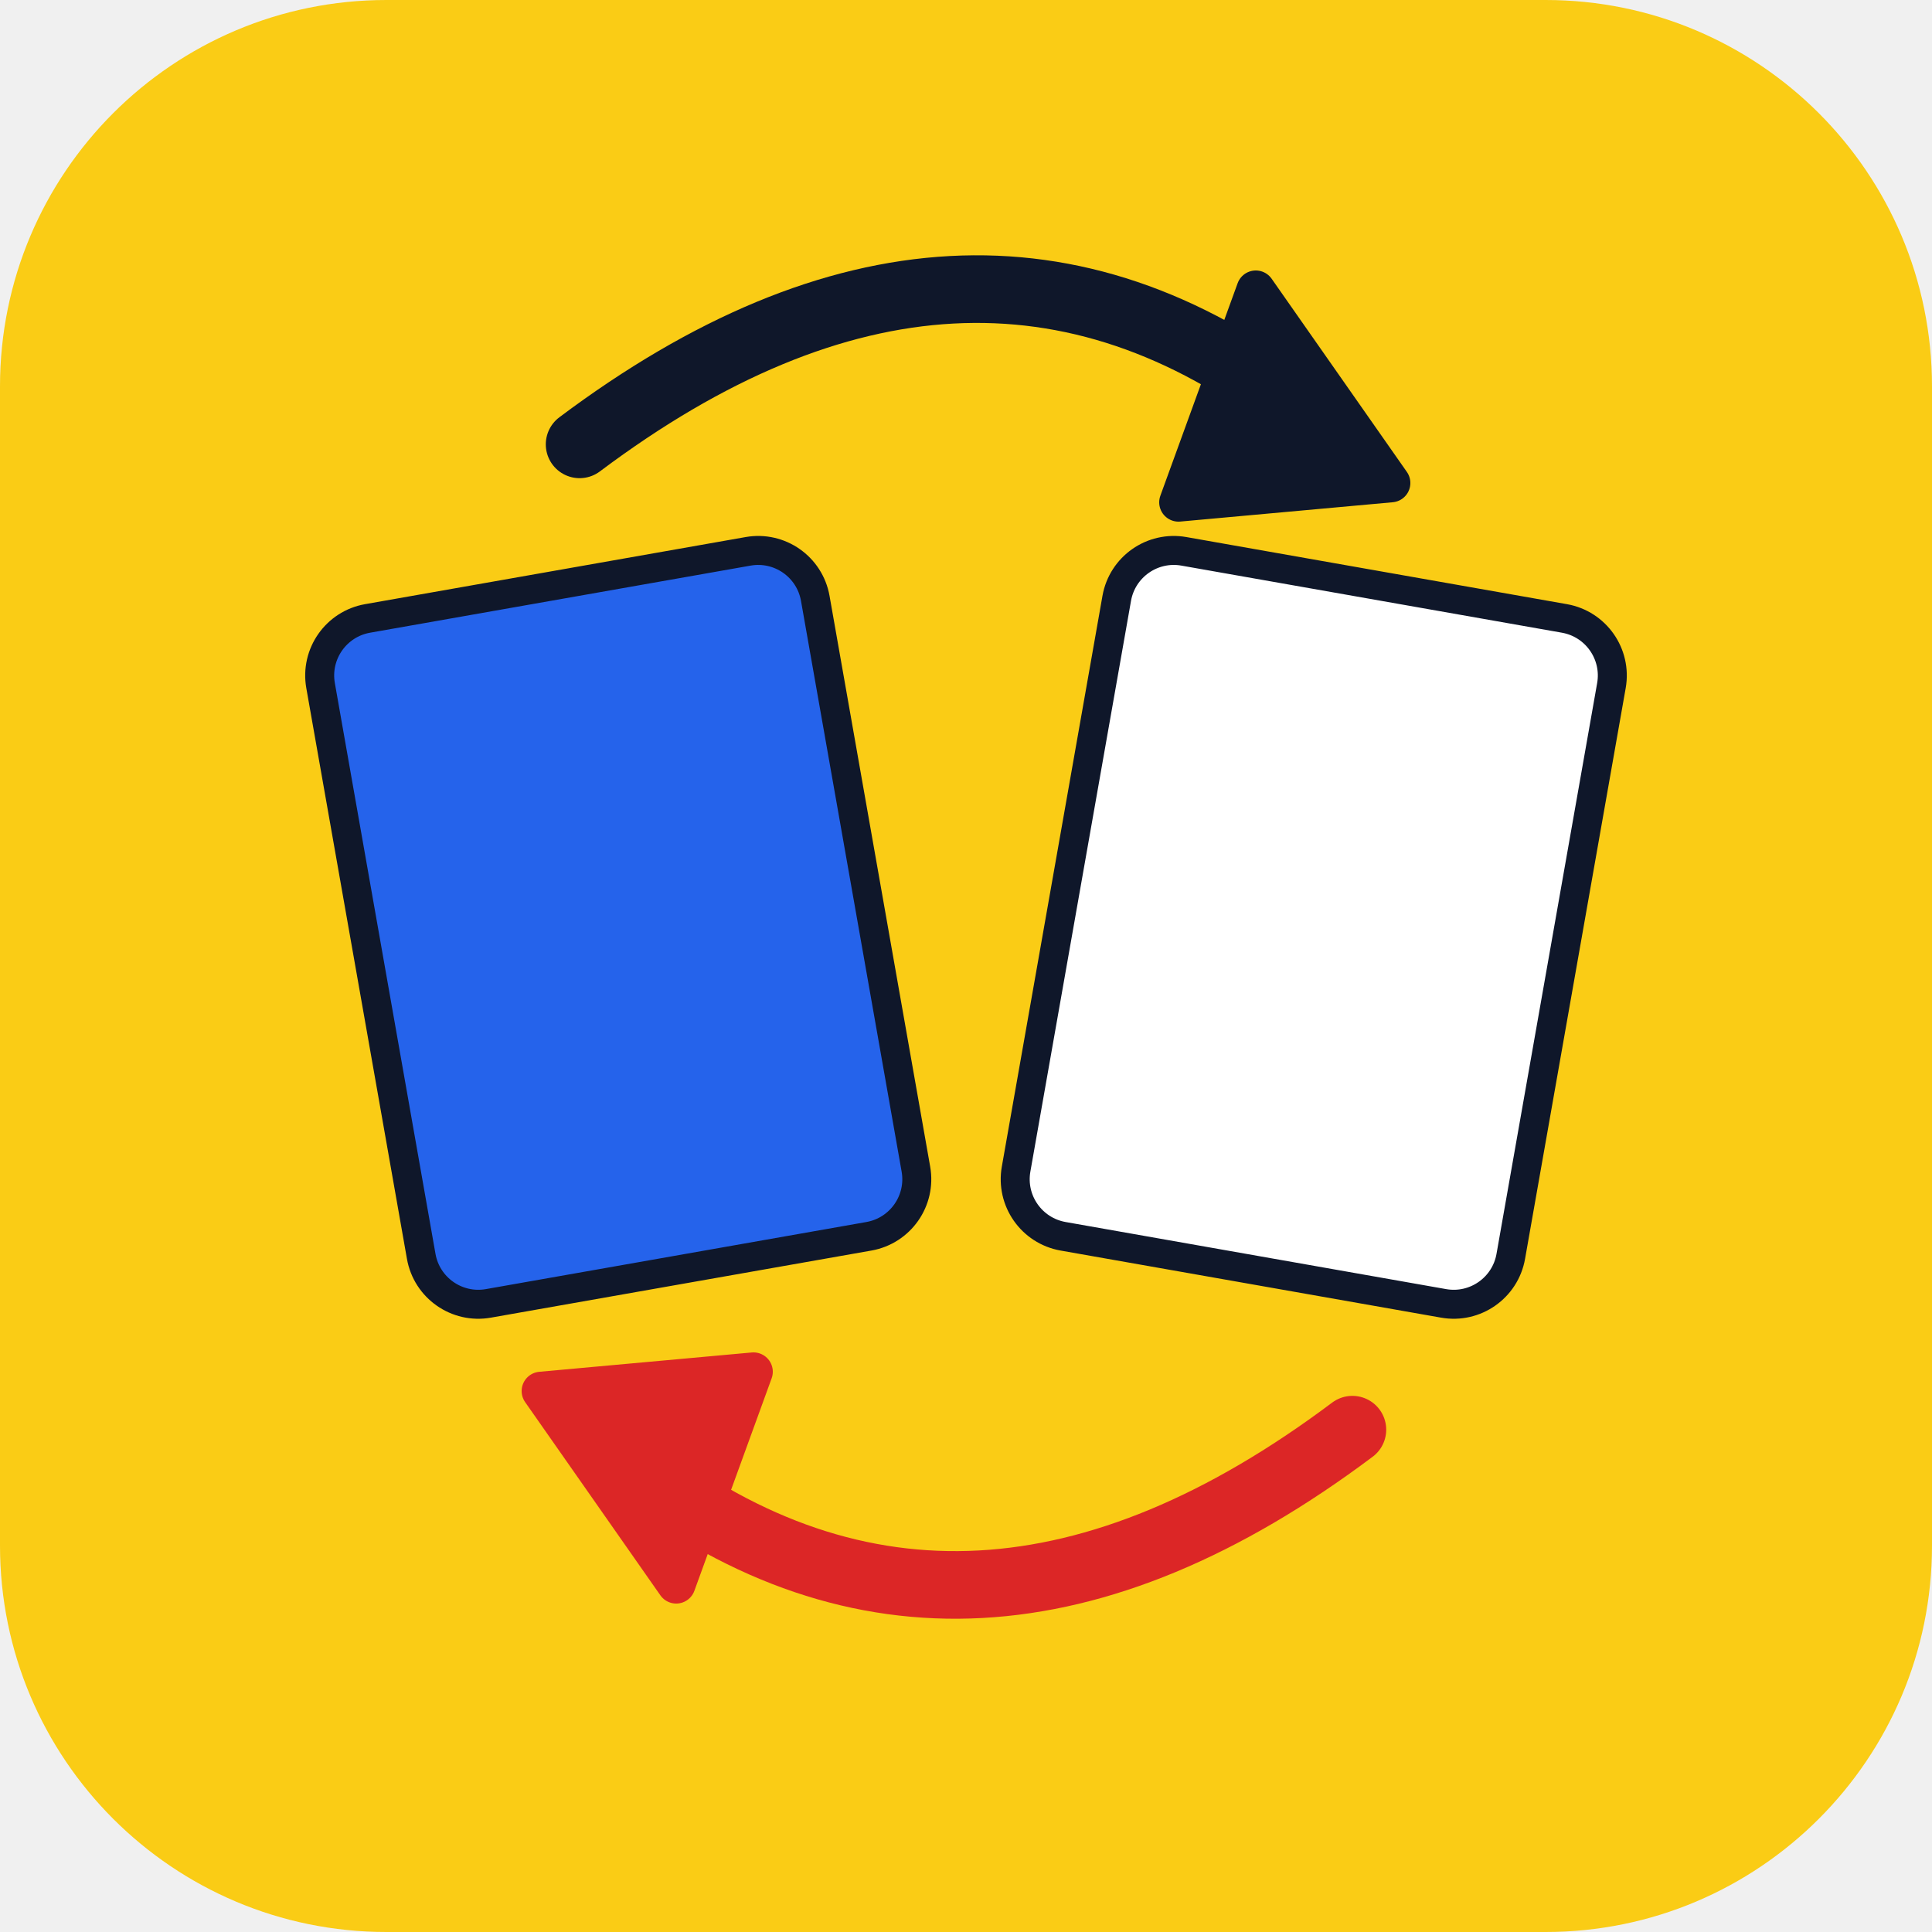
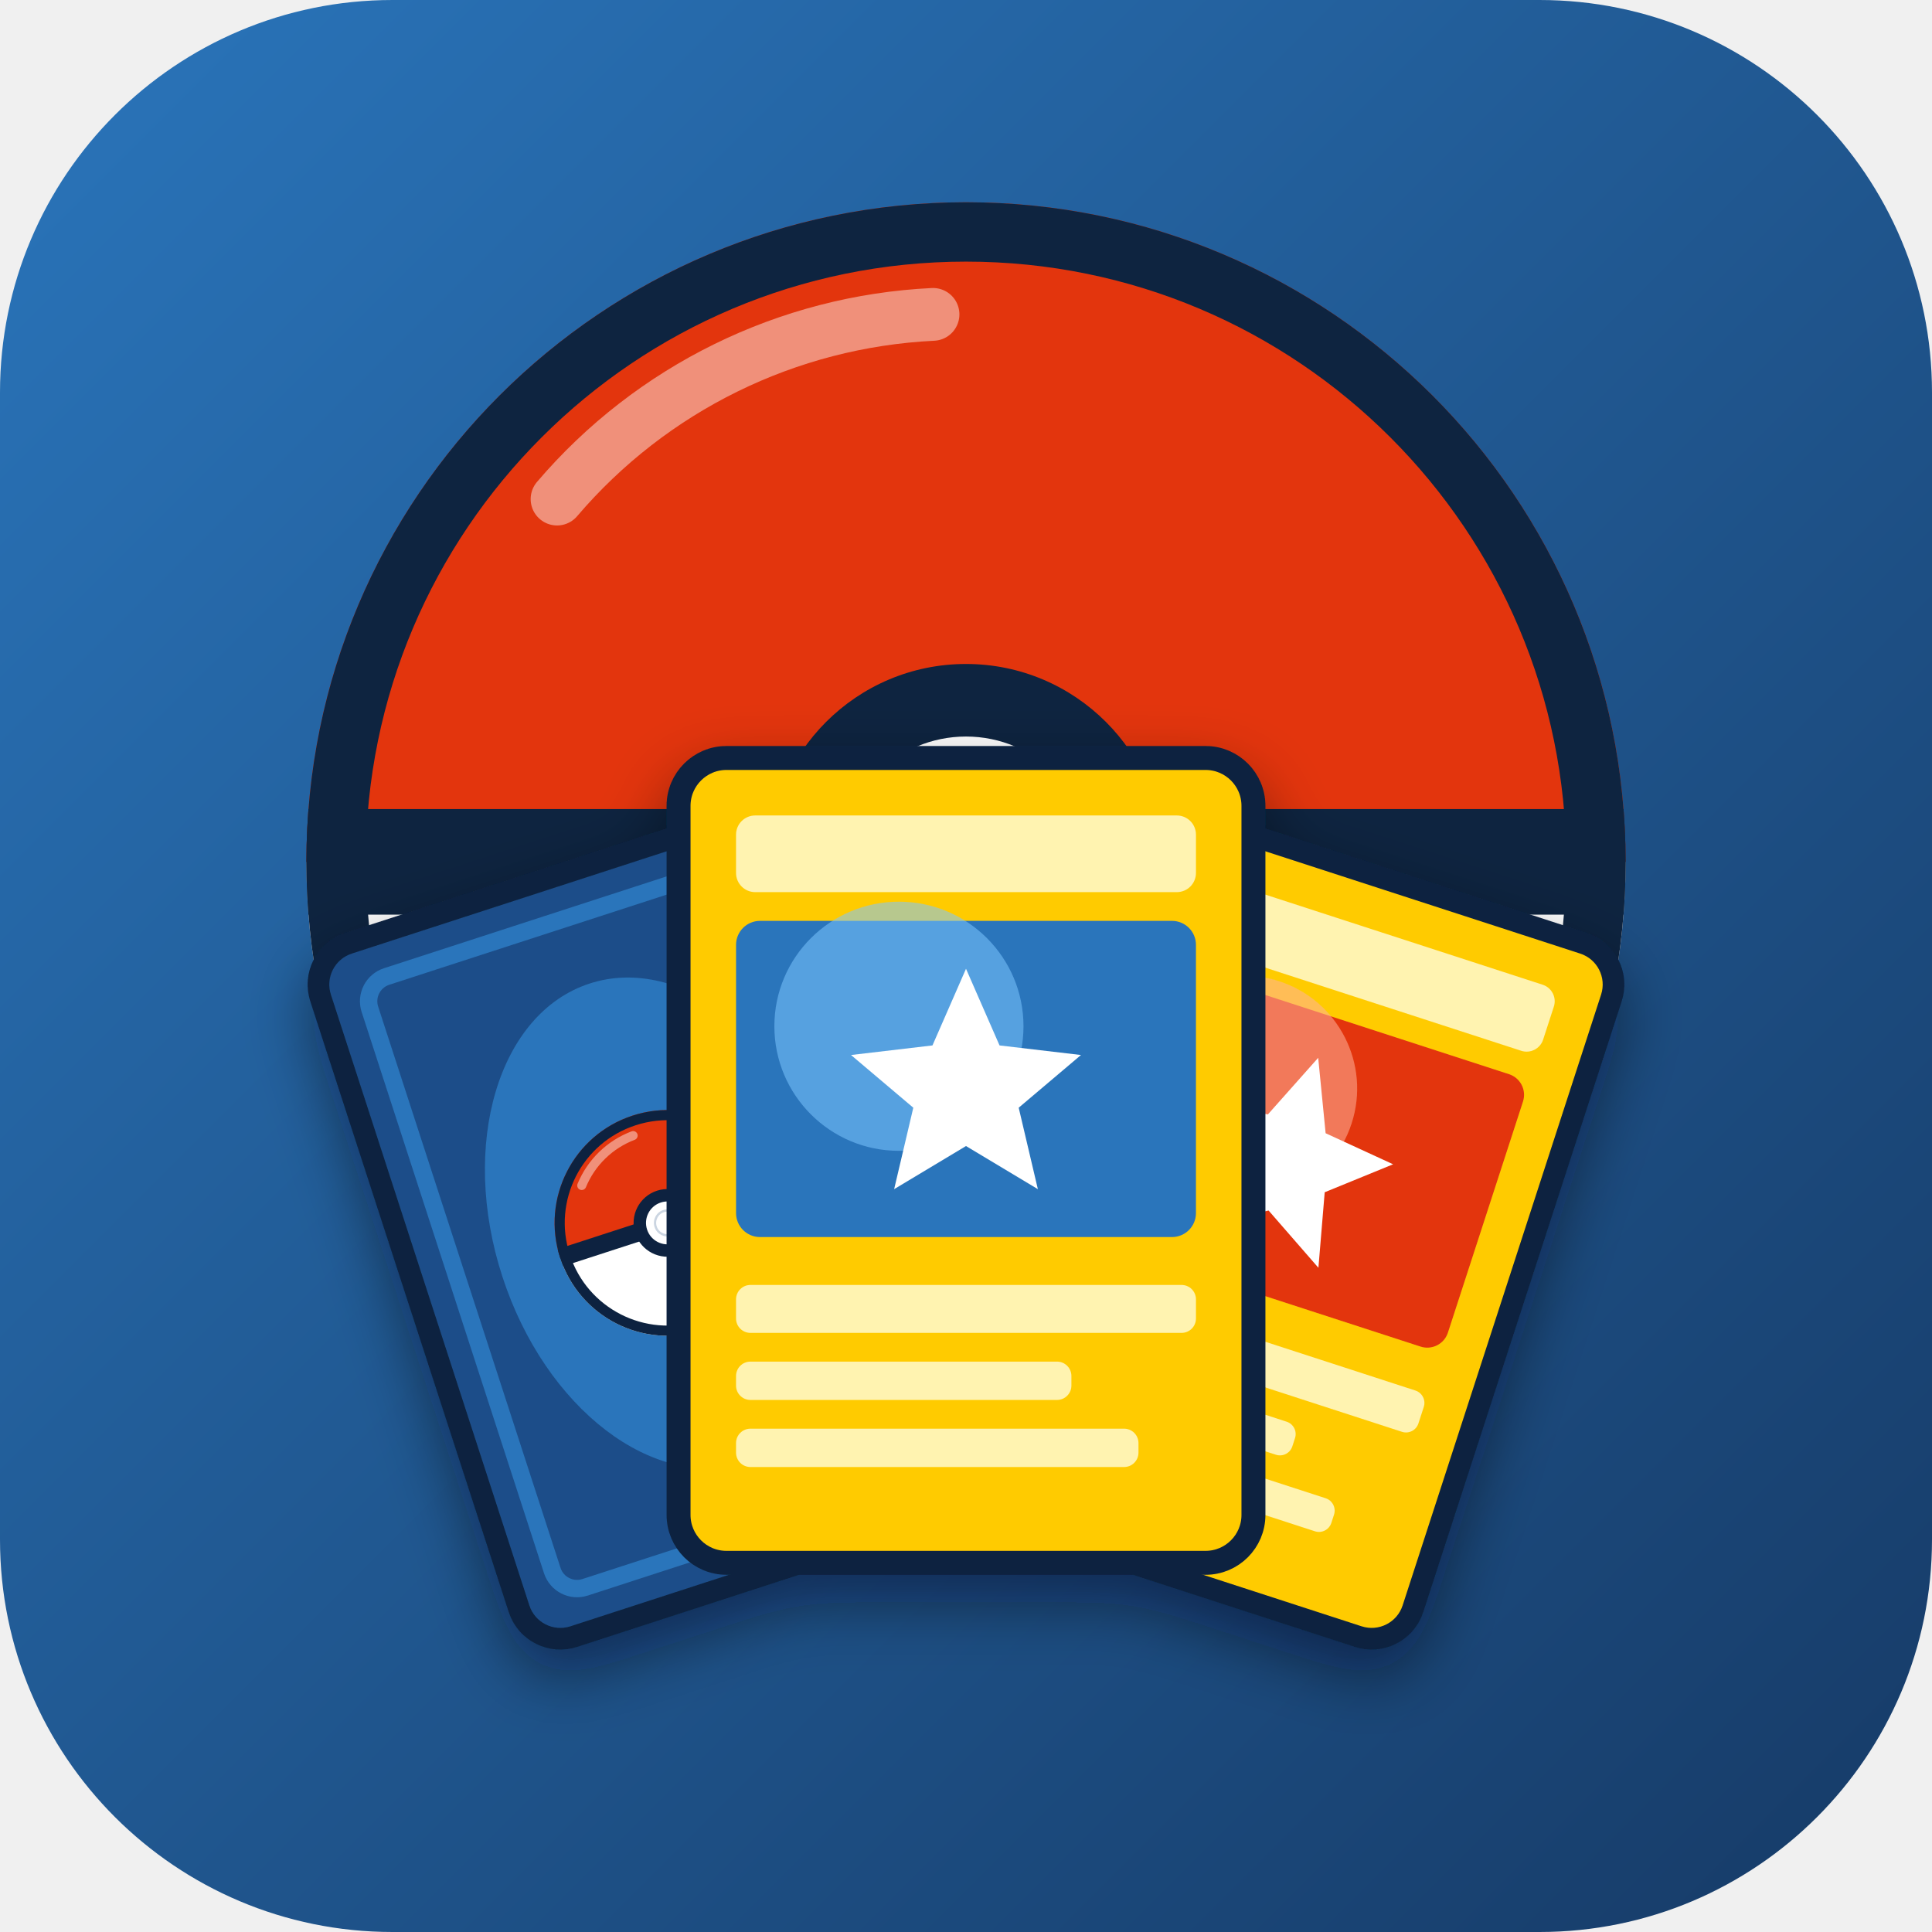
- <svg xmlns="http://www.w3.org/2000/svg" viewBox="0 0 200 200">
-   <rect width="200" height="200" rx="40" fill="#facc15" />
-   <g transform="translate(100 100)">
-     <rect x="-62" y="-40" width="52" height="72" rx="6" fill="#2563eb" stroke="#0f172a" stroke-width="3" transform="rotate(-10 -36 -4)" />
-     <rect x="10" y="-40" width="52" height="72" rx="6" fill="#ffffff" stroke="#0f172a" stroke-width="3" transform="rotate(10 36 -4)" />
-     <path d="M-40 -54 Q0 -84 34 -58" fill="none" stroke="#0f172a" stroke-width="7" stroke-linecap="round" />
-     <path d="M44 -50 L30 -70 L22 -48 Z" fill="#0f172a" stroke="#0f172a" stroke-width="4" stroke-linejoin="round" />
-     <path d="M40 48 Q0 78 -34 52" fill="none" stroke="#dc2626" stroke-width="7" stroke-linecap="round" />
-     <path d="M-44 44 L-30 64 L-22 42 Z" fill="#dc2626" stroke="#dc2626" stroke-width="4" stroke-linejoin="round" />
+ <svg xmlns="http://www.w3.org/2000/svg" viewBox="0 0 512 512">
+   <defs>
+     <filter id="sh" x="-30%" y="-30%" width="160%" height="160%">
+       <feDropShadow dx="0" dy="8" stdDeviation="9" flood-color="#04101F" flood-opacity=".45" />
+     </filter>
+     <linearGradient id="g" x1="0" y1="0" x2="1" y2="1">
+       <stop offset="0" stop-color="#2A75BB" />
+       <stop offset="1" stop-color="#163A66" />
+     </linearGradient>
+   </defs>
+   <rect width="512" height="512" rx="104" fill="url(#g)" />
+   <g transform="translate(256 256) scale(0.92) translate(-256 -256)">
+     <g opacity="1">
+       <clipPath id="bc6">
+         <circle cx="256" cy="226" r="190" />
+       </clipPath>
+       <g clip-path="url(#bc6)">
+         <rect x="66" y="36" width="380" height="190" fill="#E3350D" />
+         <rect x="66" y="226" width="380" height="190" fill="#FFFFFF" />
+         <rect x="66" y="210.8" width="380" height="30.4" fill="#0E2440" />
+       </g>
+       <circle cx="256" cy="226" r="181.45" fill="none" stroke="#0E2440" stroke-width="17.1" />
+       <circle cx="256" cy="226" r="57" fill="#0E2440" />
+       <circle cx="256" cy="226" r="36.1" fill="#FFFFFF" />
+       <circle cx="256" cy="226" r="20.9" fill="#FFFFFF" stroke="#CBD5E1" stroke-width="3.8" />
+       <path d="M 138.2 121.5 A 152 152 0 0 1 246.5 68.3" fill="none" stroke="#FFFFFF" stroke-opacity=".45" stroke-width="15.2" stroke-linecap="round" />
+     </g>
+     <g filter="url(#sh)">
+       <g transform="translate(170 330) rotate(-18) scale(1.25)">
+         <rect x="-60" y="-84" width="120" height="168" rx="10" fill="#1D4E89" stroke="#0E2440" stroke-width="5" />
+         <rect x="-50" y="-74" width="100" height="148" rx="6" fill="none" stroke="#2A75BB" stroke-width="4" />
+         <ellipse cx="0" cy="0" rx="40" ry="58" fill="#2A75BB" />
+         <g opacity="1">
+           <clipPath id="bc7">
+             <circle cx="0" cy="0" r="26" />
+           </clipPath>
+           <g clip-path="url(#bc7)">
+             <rect x="-26" y="-26" width="52" height="26" fill="#E3350D" />
+             <rect x="-26" y="0" width="52" height="26" fill="#FFFFFF" />
+             <rect x="-26" y="-2.08" width="52" height="4.16" fill="#0E2440" />
+           </g>
+           <circle cx="0" cy="0" r="24.83" fill="none" stroke="#0E2440" stroke-width="2.34" />
+           <circle cx="0" cy="0" r="7.8" fill="#0E2440" />
+           <circle cx="0" cy="0" r="4.94" fill="#FFFFFF" />
+           <circle cx="0" cy="0" r="2.86" fill="#FFFFFF" stroke="#CBD5E1" stroke-width="0.52" />
+           <path d="M -16.12 -14.3 A 20.8 20.8 0 0 1 -1.3 -21.58" fill="none" stroke="#FFFFFF" stroke-opacity=".45" stroke-width="2.08" stroke-linecap="round" />
+         </g>
+       </g>
+       <g transform="translate(342 330) rotate(18) scale(1.25)">
+         <rect x="-60" y="-84" width="120" height="168" rx="10" fill="#FFCB05" stroke="#0E2440" stroke-width="5" />
+         <rect x="-48" y="-72" width="96" height="16" rx="4" fill="#FFF3B0" />
+         <rect x="-48" y="-50" width="96" height="66" rx="5" fill="#E3350D" />
+         <circle cx="-14" cy="-28" r="26" fill="#FFB199" opacity=".55" />
+         <path d="M0 -40 L7 -24 L24 -22 L11 -11 L15 6 L0 -3 L-15 6 L-11 -11 L-24 -22 L-7 -24 Z" fill="#FFFFFF" />
+         <rect x="-48" y="26" width="96" height="10" rx="3" fill="#FFF3B0" />
+         <rect x="-48" y="42" width="70" height="8" rx="3" fill="#FFF3B0" />
+         <rect x="-48" y="56" width="84" height="8" rx="3" fill="#FFF3B0" />
+       </g>
+       <g transform="translate(256 312) rotate(0) scale(1.38)">
+         <rect x="-60" y="-84" width="120" height="168" rx="10" fill="#FFCB05" stroke="#0E2440" stroke-width="5" />
+         <rect x="-48" y="-72" width="96" height="16" rx="4" fill="#FFF3B0" />
+         <rect x="-48" y="-50" width="96" height="66" rx="5" fill="#2A75BB" />
+         <circle cx="-14" cy="-28" r="26" fill="#7CC4FF" opacity=".55" />
+         <path d="M0 -40 L7 -24 L24 -22 L11 -11 L15 6 L0 -3 L-15 6 L-11 -11 L-24 -22 L-7 -24 Z" fill="#FFFFFF" />
+         <rect x="-48" y="26" width="96" height="10" rx="3" fill="#FFF3B0" />
+         <rect x="-48" y="42" width="70" height="8" rx="3" fill="#FFF3B0" />
+         <rect x="-48" y="56" width="84" height="8" rx="3" fill="#FFF3B0" />
+       </g>
+     </g>
  </g>
</svg>
